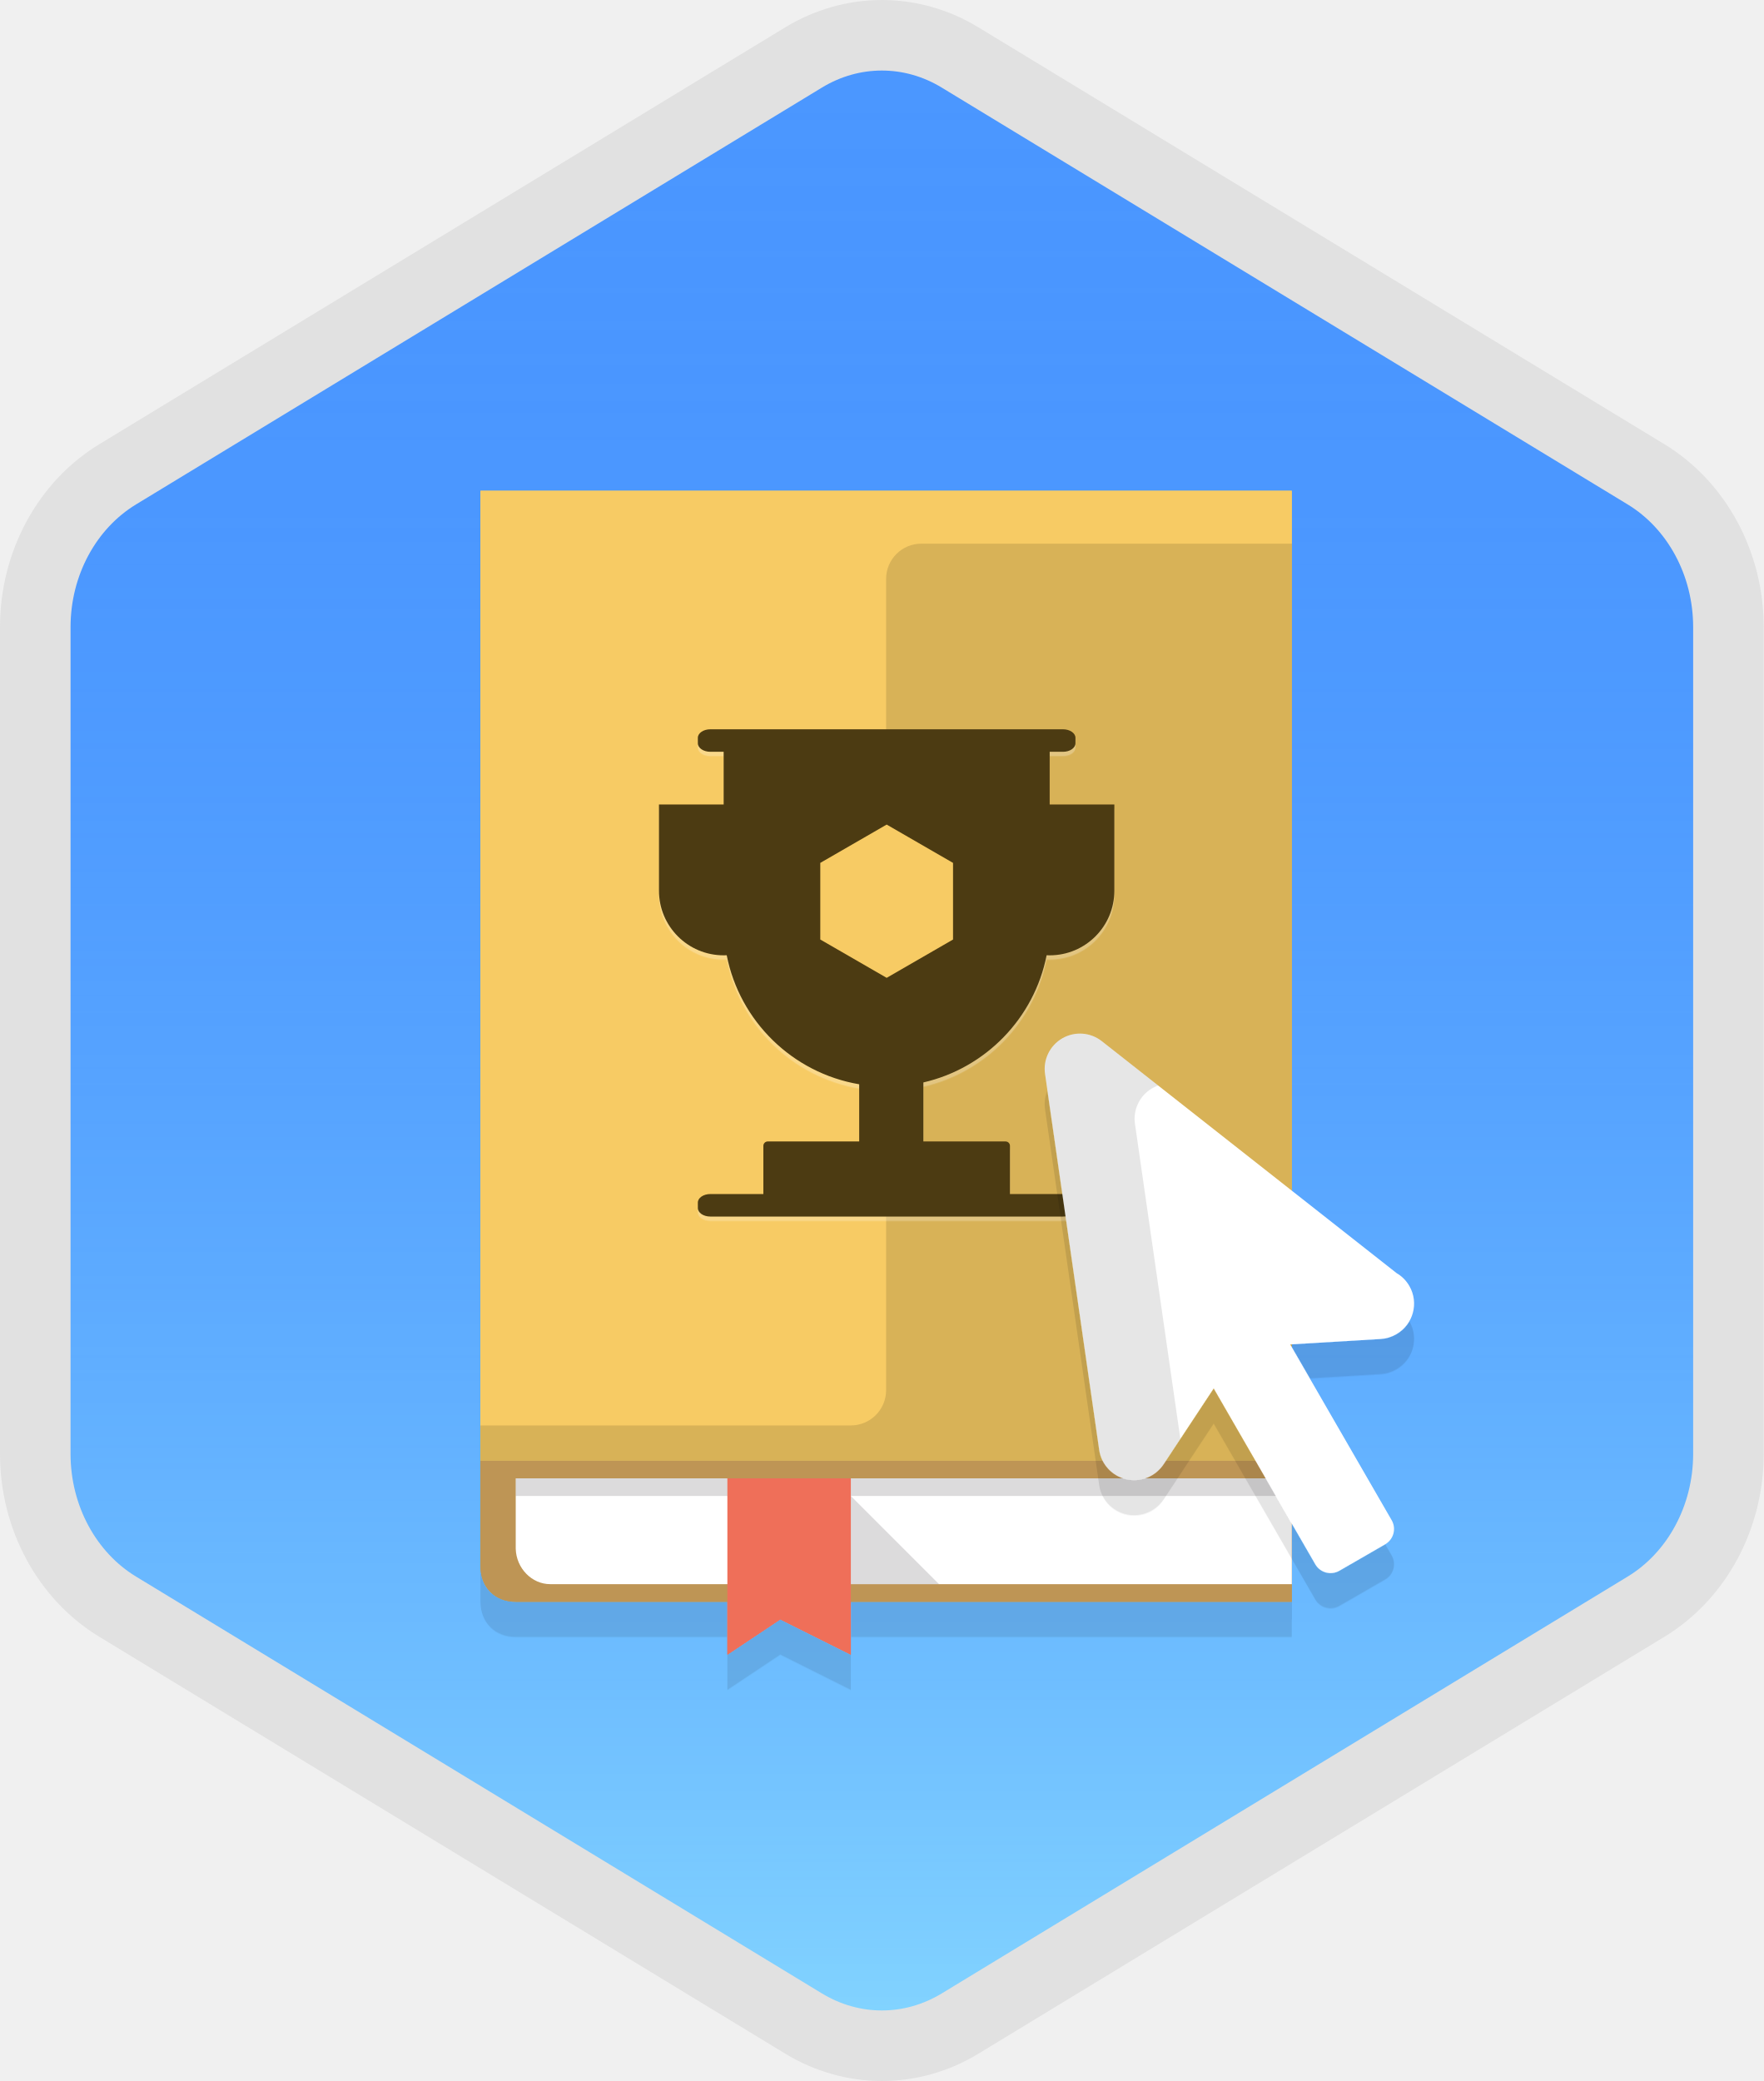
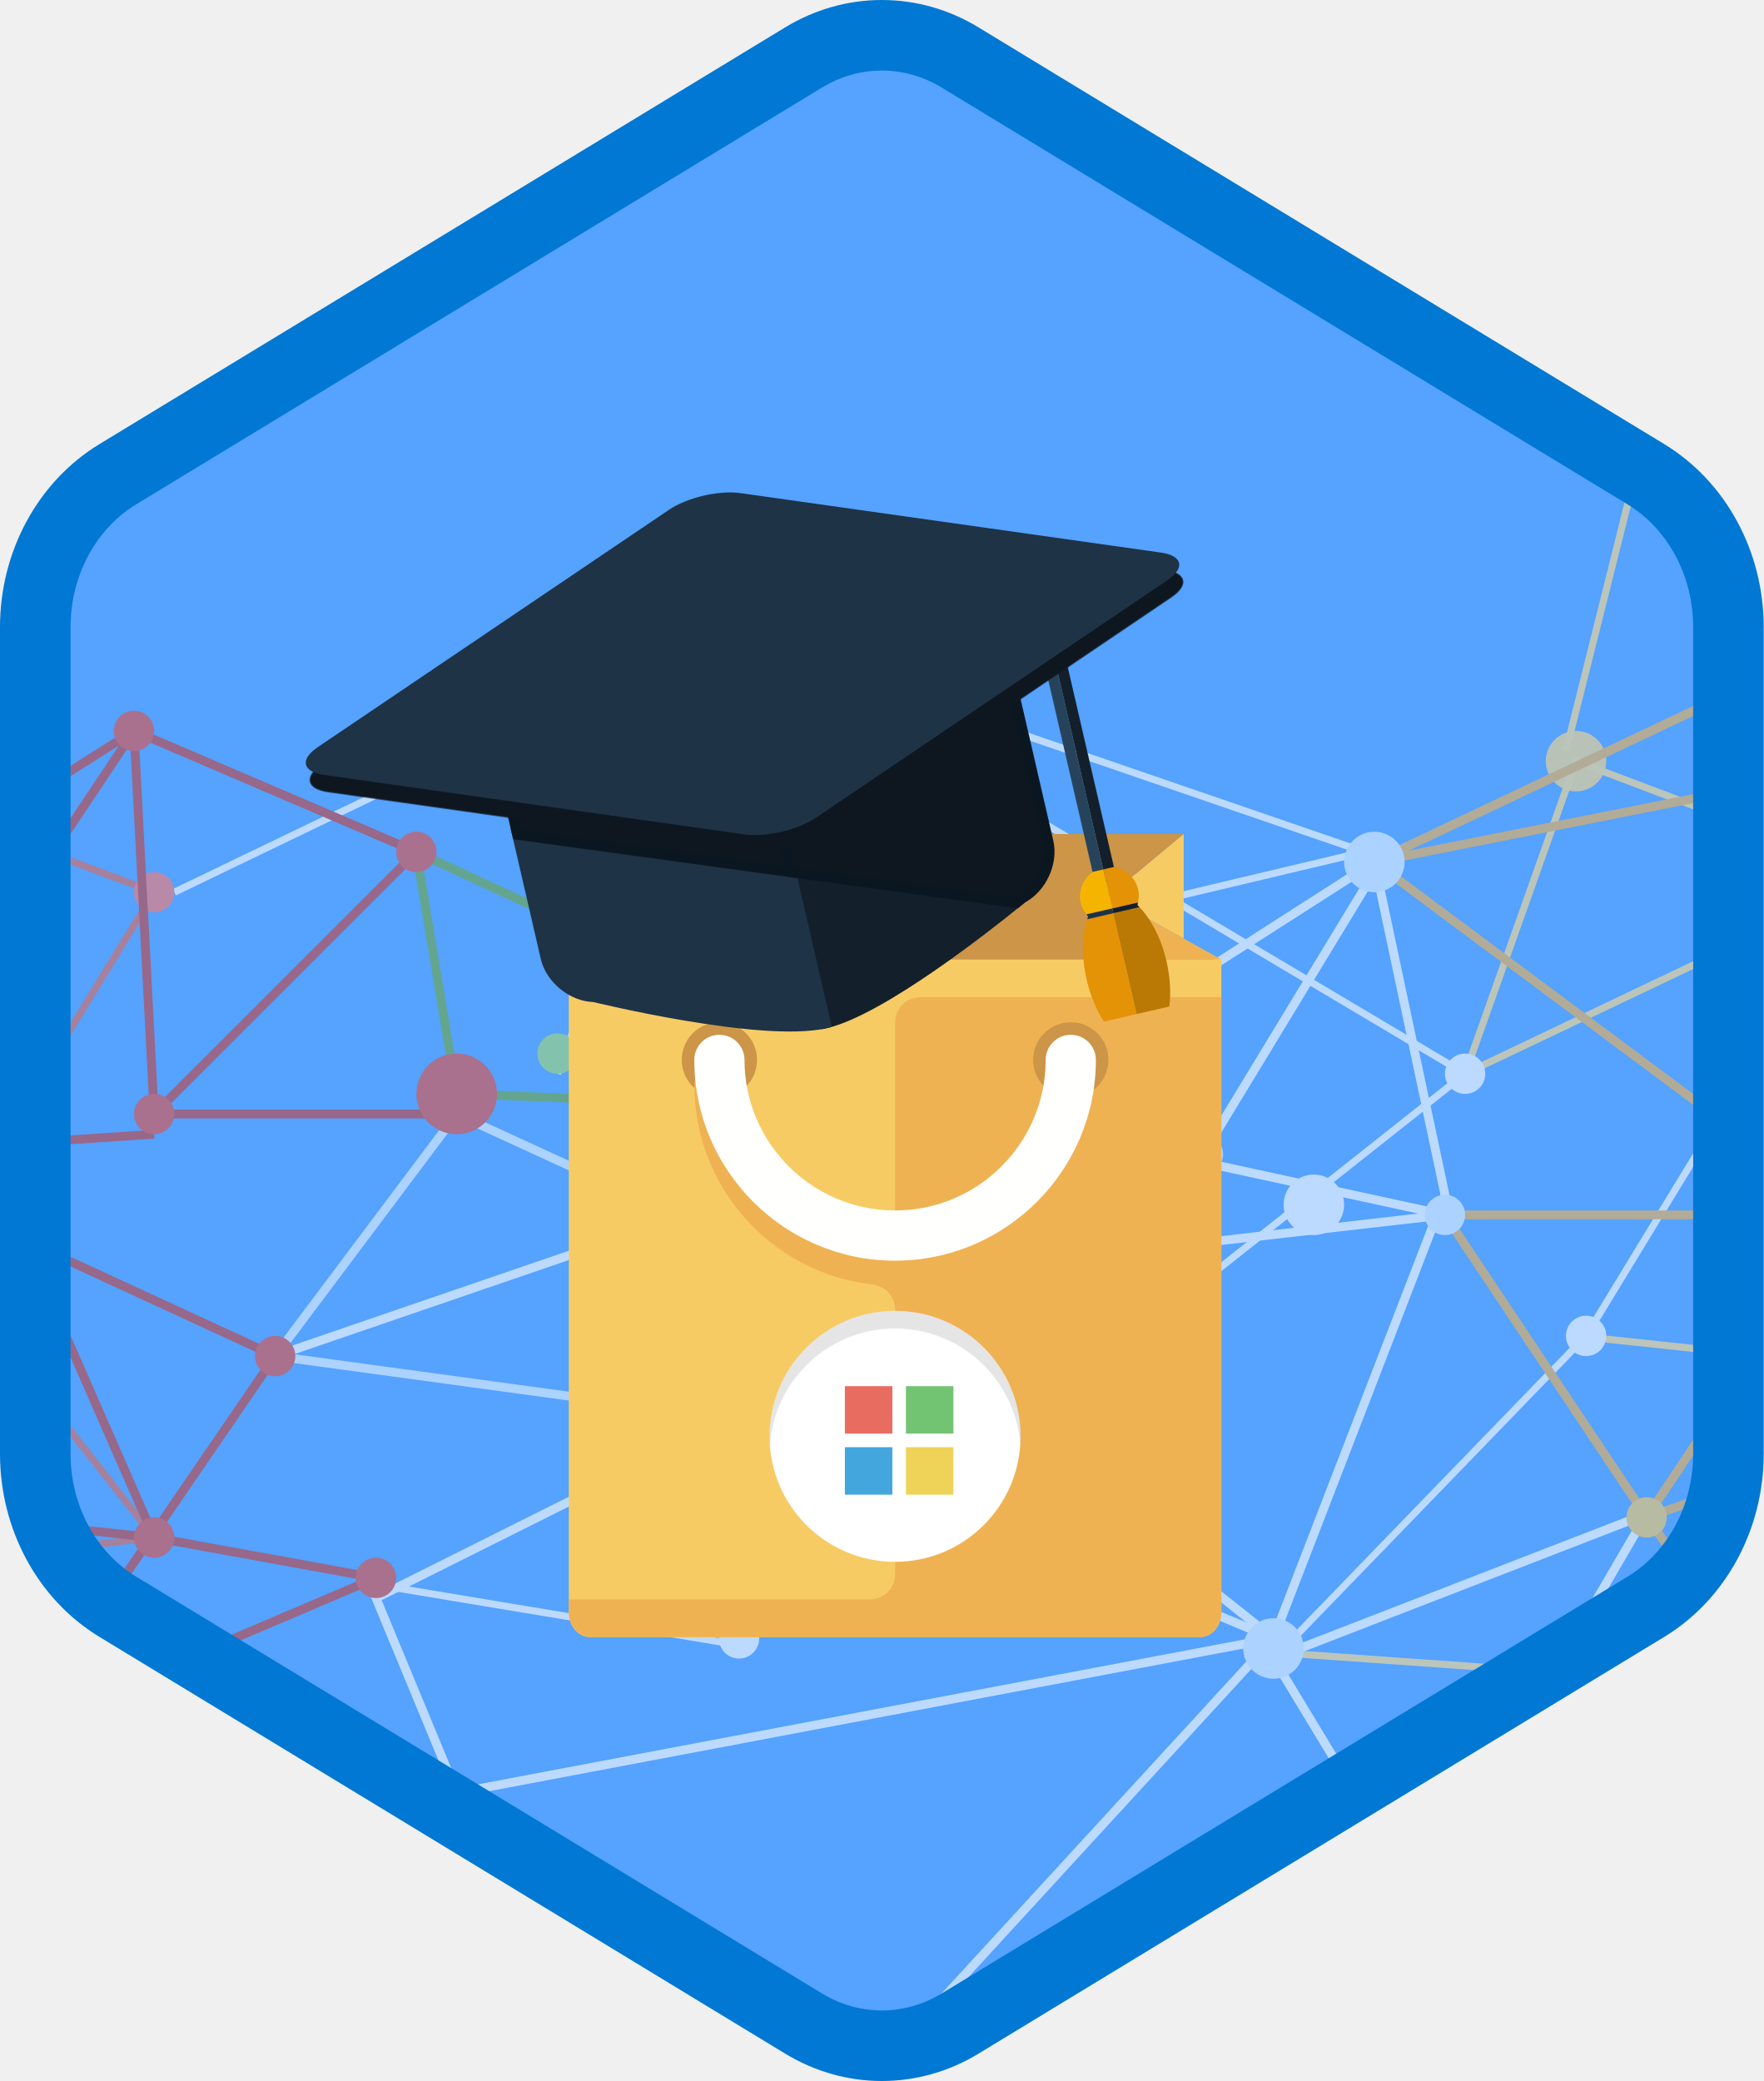
<svg xmlns="http://www.w3.org/2000/svg" xmlns:xlink="http://www.w3.org/1999/xlink" width="100px" height="118px" viewBox="0 0 100 118" version="1.1">
  <defs>
-     <linearGradient x1="50%" y1="100%" x2="50%" y2="3.061617e-15%" id="linearGradient-1">
-       <stop stop-color="#FFFFFF" stop-opacity="0.738" offset="0%" />
-       <stop stop-color="#000000" stop-opacity="0.151" offset="100%" />
-     </linearGradient>
-     <path d="M42.742,1.497 C44.374,0.499 46.187,0 48,0 C49.813,0 51.627,0.499 53.256,1.497 L90.591,24.332 C93.933,26.377 96,30.203 96,34.353 L96,79.647 C96,83.795 93.933,87.624 90.591,89.668 L53.256,112.505 C51.627,113.501 49.813,114 48,114 C46.187,114 44.374,113.501 42.742,112.505 L5.409,89.668 C2.066,87.624 0,83.795 0,79.647 L0,34.353 C0,30.203 2.066,26.377 5.409,24.332 L42.742,1.497 Z" id="path-2" />
-     <filter x="-8.3%" y="-5.9%" width="116.7%" height="111.8%" filterUnits="objectBoundingBox" id="filter-3">
-       <feOffset dx="0" dy="2" in="SourceAlpha" result="shadowOffsetOuter1" />
-       <feColorMatrix values="0 0 0 0 0   0 0 0 0 0   0 0 0 0 0  0 0 0 0.096 0" type="matrix" in="shadowOffsetOuter1" result="shadowMatrixOuter1" />
-       <feMerge>
-         <feMergeNode in="shadowMatrixOuter1" />
-         <feMergeNode in="SourceGraphic" />
-       </feMerge>
+     <path d="M42.742,1.497 C44.374,0.499 46.187,0 48,0 C49.813,0 51.627,0.499 53.256,1.497 L90.591,24.332 C93.933,26.377 96,30.203 96,34.353 L96,79.647 C96,83.795 93.933,87.624 90.591,89.668 L53.256,112.505 C51.627,113.501 49.813,114 48,114 C46.187,114 44.374,113.501 42.742,112.505 L5.409,89.668 C2.066,87.624 0,83.795 0,79.647 L0,34.353 C0,30.203 2.066,26.377 5.409,24.332 L42.742,1.497 Z" id="path-1" />
+     <circle id="path-3" cx="7.115" cy="7.115" r="7.115" />
+     <filter x="-3.5%" y="-3.5%" width="107.0%" height="107.0%" filterUnits="objectBoundingBox" id="filter-4">
+       <feOffset dx="0" dy="1" in="SourceAlpha" result="shadowOffsetInner1" />
+       <feComposite in="shadowOffsetInner1" in2="SourceAlpha" operator="arithmetic" k2="-1" k3="1" result="shadowInnerInner1" />
+       <feColorMatrix values="0 0 0 0 0   0 0 0 0 0   0 0 0 0 0  0 0 0 0.1 0" type="matrix" in="shadowInnerInner1" />
    </filter>
-     <path d="M3.789,1.332 L3.034,1.332 C2.643,1.332 2.326,1.116 2.326,0.849 L2.326,0.816 L2.326,0.539 C2.326,0.272 2.643,0.056 3.034,0.056 L22.511,0.056 L23.03,0.056 C23.42,0.056 23.736,0.272 23.736,0.539 L23.736,0.849 C23.736,1.116 23.42,1.332 23.03,1.332 L22.275,1.332 L22.275,4.319 L25.941,4.319 L25.941,9.208 C25.941,11.232 24.3,12.873 22.275,12.873 C22.217,12.873 22.158,12.872 22.101,12.869 C21.398,16.438 18.641,19.269 15.113,20.081 L15.113,23.428 L19.776,23.428 C19.911,23.428 20.022,23.538 20.022,23.675 L20.022,26.409 L22.511,26.409 L23.03,26.409 C23.42,26.409 23.736,26.626 23.736,26.893 L23.736,27.202 C23.736,27.47 23.42,27.686 23.03,27.686 L3.034,27.686 C2.643,27.686 2.326,27.47 2.326,27.202 L2.326,27.17 L2.326,26.893 C2.326,26.626 2.643,26.409 3.034,26.409 L6.041,26.409 L6.041,23.675 C6.041,23.538 6.152,23.428 6.288,23.428 L11.474,23.428 L11.474,20.185 C7.696,19.544 4.7,16.613 3.963,12.869 C3.905,12.872 3.847,12.873 3.789,12.873 C1.764,12.873 0.122,11.232 0.122,9.208 L0.122,4.319 L3.789,4.319 L3.789,1.332 Z" id="path-4" />
-     <filter x="-0.5%" y="-0.5%" width="101.0%" height="101.8%" filterUnits="objectBoundingBox" id="filter-5">
-       <feOffset dx="0" dy="0.25" in="SourceAlpha" result="shadowOffsetOuter1" />
-       <feColorMatrix values="0 0 0 0 1   0 0 0 0 1   0 0 0 0 1  0 0 0 0.249 0" type="matrix" in="shadowOffsetOuter1" />
-     </filter>
-     <filter x="-13.3%" y="-11.1%" width="126.7%" height="122.2%" filterUnits="objectBoundingBox" id="filter-6">
-       <feOffset dx="0" dy="2" in="SourceAlpha" result="shadowOffsetOuter1" />
-       <feColorMatrix values="0 0 0 0 0   0 0 0 0 0   0 0 0 0 0  0 0 0 0.103 0" type="matrix" in="shadowOffsetOuter1" result="shadowMatrixOuter1" />
-       <feMerge>
-         <feMergeNode in="shadowMatrixOuter1" />
-         <feMergeNode in="SourceGraphic" />
-       </feMerge>
-     </filter>
-     <path d="M24.748,24.446 L16.847,4.693 C16.544,3.934 15.807,3.436 14.99,3.436 C14.173,3.436 13.436,3.934 13.133,4.693 L5.133,24.693 C4.825,25.464 5.025,26.345 5.635,26.908 C6.248,27.471 7.141,27.595 7.884,27.225 L14.99,23.672 L22.095,27.225 C22.38,27.367 22.685,27.436 22.99,27.436 C22.997,27.435 23.004,27.435 23.009,27.436 C24.115,27.436 25.009,26.54 25.009,25.436 C25.009,25.076 24.915,24.738 24.748,24.446" id="path-7" />
-     <filter x="-12.5%" y="-10.4%" width="125.0%" height="120.8%" filterUnits="objectBoundingBox" id="filter-8">
-       <feOffset dx="3" dy="5" in="SourceAlpha" result="shadowOffsetInner1" />
-       <feComposite in="shadowOffsetInner1" in2="SourceAlpha" operator="arithmetic" k2="-1" k3="1" result="shadowInnerInner1" />
-       <feColorMatrix values="0 0 0 0 0   0 0 0 0 0   0 0 0 0 0  0 0 0 0.098 0" type="matrix" in="shadowInnerInner1" />
+     <path d="M50.011,9.352 L27.549,0.706 C26.402,0.26 24.531,0.26 23.382,0.706 L0.918,9.352 C-0.217,9.798 -0.217,10.51 0.918,10.955 L23.382,19.601 C24.531,20.046 26.402,20.046 27.549,19.601 L50.011,10.955 C51.157,10.51 51.157,9.798 50.011,9.352" id="path-5" />
+     <filter x="-1.0%" y="-2.6%" width="102.0%" height="110.2%" filterUnits="objectBoundingBox" id="filter-6">
+       <feOffset dx="0" dy="1" in="SourceAlpha" result="shadowOffsetOuter1" />
+       <feColorMatrix values="0 0 0 0 0.055   0 0 0 0 0.09   0 0 0 0 0.122  0 0 0 1 0" type="matrix" in="shadowOffsetOuter1" />
    </filter>
  </defs>
  <g id="Badges" stroke="none" stroke-width="1" fill="none" fill-rule="evenodd">
-     <g id="Special-Badges" transform="translate(-50, -1043)">
-       <g id="Special-Badges/generic-trophey" transform="translate(50, 1043)">
-         <g id="Group-5" transform="translate(2, 2)">
-           <g id="Trophy-1">
-             <use fill="#55A2FF" xlink:href="#path-2" />
-             <use fill-opacity="0.75" fill="url(#linearGradient-1)" style="mix-blend-mode: overlay;" xlink:href="#path-2" />
-           </g>
-           <g id="Book-1" filter="url(#filter-3)" transform="translate(24.24111, 24.82743)">
-             <g id="Book" transform="translate(0.167481, 0.387536)">
-               <path d="M0.833,55.612 L0.833,61.612 C0.84,62.807 1.671,63.615 2.833,63.612 L46.833,63.612 L46.833,55.612 L0.833,55.612 Z" id="Shape" fill="#BE9555" fill-rule="nonzero" />
-               <path d="M2.833,56.612 L2.833,60.612 C2.867,61.718 3.753,62.615 4.788,62.612 L46.833,62.612 L46.833,56.612 L2.833,56.612 Z" id="Shape" fill="#FFFFFF" fill-rule="nonzero" />
-               <polygon id="Shape" fill="#4F4D52" fill-rule="nonzero" opacity="0.2" points="2.833 56.612 2.833 57.612 46.833 57.612 46.833 56.612" />
-               <polygon id="Shape" fill="#4F4D52" fill-rule="nonzero" opacity="0.2" points="20.833 56.612 26.833 62.612 20.833 62.612" />
-               <polygon id="Shape" fill="#EF6F59" fill-rule="nonzero" points="21.833 66.612 17.833 64.612 14.833 66.612 14.833 56.612 21.833 56.612" />
-               <polygon id="Shape" fill="#F7CB64" fill-rule="nonzero" points="46.833 55.612 0.833 55.612 0.833 0.612 46.833 0.612" />
-               <path d="M23.833,51.612 C23.833,52.716 22.938,53.612 21.833,53.612 L0.833,53.612 L0.833,55.612 L46.833,55.612 L46.833,3.612 L25.833,3.612 C24.727,3.612 23.833,4.507 23.833,5.612 L23.833,51.612 Z" id="Fill-361" fill-opacity="0.127" fill="#000000" />
+     <g id="AI-Business-School-for-retail" transform="translate(-50, -50)">
+       <g id="AI-Business-School-for-retail/ai-business-school-for-retail" transform="translate(50, 50)">
+         <g id="Mask" transform="translate(2, 2)">
+           <mask id="mask-2" fill="white">
+             <use xlink:href="#path-1" />
+           </mask>
+           <use id="Trophy-1" fill="#55A2FF" xlink:href="#path-1" />
+           <g id="AI---network" opacity="0.604" mask="url(#mask-2)">
+             <g transform="translate(-39, 12)">
+               <g id="yellow-under" stroke="none" stroke-width="1" fill="none" fill-rule="evenodd" transform="translate(110.0637, 0)">
+                 <circle id="Oval" fill="#F9D788" cx="16.295" cy="29.16" r="1.715" />
+                 <circle id="Oval" fill="#F9D788" cx="20.297" cy="81.19" r="1.144" />
+                 <circle id="Oval" fill="#F9D788" cx="22.584" cy="1.144" r="1.144" />
+                 <polyline id="Path-184" stroke="#FFDC8B" stroke-width="0.4" points="14.58 86.907 20.297 81.19 2.25347004e-15 79.754" />
+                 <polyline id="Path-185" stroke="#FFDC8B" stroke-width="0.4" points="50.029 85.764 59.177 66.324 16.295 61.75" />
+                 <polyline id="Path-187" stroke="#FFDC8B" stroke-width="0.4" points="15.723 28.588 22.584 1.144 32.876 35.449 16.295 29.16 10.006 46.884 34.02 35.449" />
+                 <path d="M108.887,24.014 L22.584,1.144" id="Path-188" stroke="#FFDC8B" stroke-width="0.4" />
+                 <polyline id="Path-191" stroke="#FFDC8B" stroke-width="0.4" points="50.601 85.764 21.441 81.19 59.177 66.324" />
+               </g>
+               <g id="green-under" stroke="none" stroke-width="1" fill="none" fill-rule="evenodd" transform="translate(46.88426, 20.58333)">
+                 <polyline id="Path-181" stroke="#FFFFFF" stroke-width="0.4" points="0 16.009 30.875 1.144 73.185 26.301 45.741 48.028 37.164 37.736 45.741 28.588 21.727 24.586 67.468 13.722 30.875 1.144 21.727 26.301" />
+                 <polyline id="Path-182" stroke="#FFFFFF" stroke-width="0.4" points="12.579 55.461 32.019 58.696 45.741 48.028" />
+                 <polyline id="Path-183" stroke="#FFFFFF" stroke-width="0.4" points="62.894 58.891 80.046 41.167 96.056 14.866" />
+                 <circle id="Oval" fill="#A1D978" cx="21.727" cy="25.157" r="1.144" />
+                 <circle id="Oval" fill="#A1D978" cx="45.741" cy="48.028" r="1.144" />
+                 <circle id="Oval" fill="#FFFFFF" cx="64.609" cy="33.734" r="1.715" />
+                 <circle id="Oval" fill="#FFFFFF" cx="73.185" cy="26.301" r="1.144" />
+                 <circle id="Oval" fill="#FFFFFF" cx="80.046" cy="41.167" r="1.144" />
+                 <circle id="Oval" fill="#FFFFFF" cx="32.019" cy="58.319" r="1.144" />
+                 <circle id="Oval" fill="#FFFFFF" cx="30.875" cy="1.144" r="1.144" />
+               </g>
+               <g id="red-under-" stroke="none" stroke-width="1" fill="none" fill-rule="evenodd" transform="translate(0, 18.2963)">
+                 <polyline id="Path-177" stroke="#D96B5F" stroke-width="0.4" points="0 53.551 16.581 57.748 2.287 34.306 33.203 38.722 33.162 38.88 45.741 18.296 0 1.123" />
+                 <polyline id="Path-180" stroke="#D96B5F" stroke-width="0.4" points="16.581 57.176 33.162 38.88 45.741 54.889 16.581 58.319" />
+                 <circle id="Oval" fill="#F97B6E" cx="45.741" cy="18.296" r="1.144" />
+               </g>
+               <polyline id="Path-151" stroke="#C2423D" stroke-width="0.5" fill="none" points="24.014 70.898 37.736 56.032 28.588 51.458 22.87 41.167 44.597 27.444 45.741 49.171" />
+               <polygon id="Path-152" stroke="#C2423D" stroke-width="0.5" fill="none" points="37.736 84.62 52.602 62.894 37.736 56.032 24.014 70.898" />
+               <polyline id="Path-153" stroke="#C2423D" stroke-width="0.5" fill="none" points="29.731 87.661 58.319 75.472 45.741 73.185 24.014 70.898 38.308 56.032" />
+               <path d="M37.736,54.889 L45.741,73.185" id="Path-154" stroke="#C2423D" stroke-width="0.5" fill="none" />
+               <path d="M28.588,51.458 L44.597,27.444" id="Path-155" stroke="#C2423D" stroke-width="0.5" fill="none" />
+               <path d="M45.741,50.315 L28.588,51.458" id="Path-156" stroke="#C2423D" stroke-width="0.5" fill="none" />
+               <path d="M60.606,34.306 L44.597,27.444" id="Path-158" stroke="#C2423D" stroke-width="0.5" fill="none" />
+               <polyline id="Path-159" stroke="#C2423D" stroke-width="0.5" fill="none" points="60.606 34.306 45.741 49.171 62.894 49.171" />
+               <polygon id="Path-160" stroke="#6EA846" stroke-width="0.5" fill="none" points="92.625 49.171 60.606 34.306 62.894 48.028" />
+               <polygon id="Path-161" stroke="#E5F1FF" stroke-width="0.5" fill="none" points="52.602 62.894 62.894 49.171 84.049 58.891 77.759 66.324" />
+               <polyline id="Path-162" stroke="#FFFFFE" stroke-width="0.5" fill="none" points="52.602 62.894 92.625 49.171 114.924 34.877 118.926 53.745 109.206 78.903 84.049 58.891 77.759 66.324" />
+               <polygon id="Path-163" stroke="#FFFFFE" stroke-width="0.5" fill="none" points="88 102 109.206 78.903 62.894 87.661 58.319 76.616 78.903 66.324 109.206 78.903" />
+               <polygon id="Path-164" stroke="#FFFFFE" stroke-width="0.5" fill="none" points="118.926 54.889 84.049 58.891 92.625 49.171" />
+               <path d="M114.924,35.449 L105.204,51.458" id="Path-165" stroke="#FFFFFE" stroke-width="0.5" fill="none" />
+               <polyline id="Path-166" stroke="#EFB252" stroke-width="0.5" fill="none" points="147.514 19.44 114.924 34.877 141.796 54.889 160.664 26.301" />
+               <polygon id="Path-167" stroke="#EFB252" stroke-width="0.5" fill="none" points="147.514 19.44 160.95 25.729 114.924 34.877 143.83 21.185" />
+               <polygon id="Path-168" stroke="#EFB252" stroke-width="0.5" fill="none" points="118.926 54.889 141.796 54.889 130.361 72.042" />
+               <polyline id="Path-169" stroke="#FFFFFE" stroke-width="0.5" fill="none" points="126.931 99.492 116.639 92.323 109.206 80.046 130.361 71.847 120.212 89.253 140.653 87.661" />
+               <polyline id="Path-170" stroke="#EFB252" stroke-width="0.5" fill="none" points="189.824 51.458 130.361 72.042 141.796 87.661" />
+               <circle id="Oval" stroke="none" fill="#DF5142" fill-rule="evenodd" cx="37.736" cy="56.032" r="1.144" />
+               <circle id="Oval" stroke="none" fill="#DF5142" fill-rule="evenodd" cx="45.741" cy="49.171" r="1.144" />
+               <circle id="Oval" stroke="none" fill="#DF5142" fill-rule="evenodd" cx="44.597" cy="27.444" r="1.144" />
+               <circle id="Oval" stroke="none" fill="#DF5142" fill-rule="evenodd" cx="45.741" cy="73.185" r="1.144" />
+               <circle id="Oval" stroke="none" fill="#DF5142" fill-rule="evenodd" cx="52.602" cy="62.894" r="1.144" />
+               <circle id="Oval" stroke="none" fill="#DF5142" fill-rule="evenodd" cx="60.606" cy="34.306" r="1.144" />
+               <circle id="Oval" stroke="none" fill="#DF5142" fill-rule="evenodd" cx="62.894" cy="48.028" r="2.287" />
+               <circle id="Oval" stroke="none" fill="#87BF5F" fill-rule="evenodd" cx="77.759" cy="66.324" r="1.144" />
+               <circle id="Oval" stroke="none" fill="#DF5142" fill-rule="evenodd" cx="37.736" cy="84.62" r="1.144" />
+               <circle id="Oval" stroke="none" fill="#DF5142" fill-rule="evenodd" cx="58.319" cy="75.472" r="1.144" />
+               <circle id="Oval" stroke="none" fill="#87BF5F" fill-rule="evenodd" cx="84.049" cy="58.891" r="1.715" />
+               <circle id="Oval" stroke="none" fill="#87BF5F" fill-rule="evenodd" cx="92.625" cy="49.171" r="1.144" />
+               <circle id="Oval" stroke="none" fill="#E5F1FF" fill-rule="evenodd" cx="105.204" cy="51.458" r="1.144" />
+               <circle id="Oval" stroke="none" fill="#E5F1FF" fill-rule="evenodd" cx="118.926" cy="54.889" r="1.144" />
+               <circle id="Oval" stroke="none" fill="#E5F1FF" fill-rule="evenodd" cx="109.206" cy="79.475" r="1.715" />
+               <circle id="Oval" stroke="none" fill="#F7CB64" fill-rule="evenodd" cx="130.361" cy="72.042" r="1.144" />
+               <circle id="Oval" stroke="none" fill="#E5F1FF" fill-rule="evenodd" cx="114.924" cy="34.877" r="1.715" />
            </g>
          </g>
-           <g id="Book" transform="translate(24.40859, 25.21497)">
-             <path d="M0.833,55.612 L0.833,61.612 C0.84,62.807 1.671,63.615 2.833,63.612 L46.833,63.612 L46.833,55.612 L0.833,55.612 Z" id="Shape" fill="#BE9555" fill-rule="nonzero" />
-             <path d="M2.833,56.612 L2.833,60.612 C2.867,61.718 3.753,62.615 4.788,62.612 L46.833,62.612 L46.833,56.612 L2.833,56.612 Z" id="Shape" fill="#FFFFFF" fill-rule="nonzero" />
-             <polygon id="Shape" fill="#4F4D52" fill-rule="nonzero" opacity="0.2" points="2.833 56.612 2.833 57.612 46.833 57.612 46.833 56.612" />
-             <polygon id="Shape" fill="#4F4D52" fill-rule="nonzero" opacity="0.2" points="20.833 56.612 26.833 62.612 20.833 62.612" />
-             <polygon id="Shape" fill="#EF6F59" fill-rule="nonzero" points="21.833 66.612 17.833 64.612 14.833 66.612 14.833 56.612 21.833 56.612" />
-             <polygon id="Shape" fill="#F7CB64" fill-rule="nonzero" points="46.833 55.612 0.833 55.612 0.833 0.612 46.833 0.612" />
-             <path d="M23.833,51.612 C23.833,52.716 22.938,53.612 21.833,53.612 L0.833,53.612 L0.833,55.612 L46.833,55.612 L46.833,3.612 L25.833,3.612 C24.727,3.612 23.833,4.507 23.833,5.612 L23.833,51.612 Z" id="Fill-361" fill-opacity="0.127" fill="#000000" />
+           <g id="Group-2" mask="url(#mask-2)">
+             <g transform="translate(30.25027, 45.29147)">
+               <g id="Bag">
+                 <polyline id="Fill-763" fill="#F7CB64" points="6.404 3.558 2.135 0 2.135 5.927 6.404 3.558" />
+                 <polyline id="Fill-764" fill="#EFB252" points="6.404 7.115 0 7.115 6.404 3.558 6.404 7.115" />
+                 <polyline id="Fill-765" fill="#CC9547" points="30.596 0 2.135 0 6.404 3.558 6.404 7.115 30.596 7.115 30.596 3.558 34.865 0 30.596 0" />
+                 <polyline id="Fill-766" fill="#F7CB64" points="30.596 3.558 34.865 0 34.865 5.927 30.596 3.558" />
+                 <polyline id="Fill-767" fill="#EFB252" points="30.596 7.115 37 7.115 30.596 3.558 30.596 7.115" />
+                 <path d="M0,7.115 L0,44.13 C0,44.827 0.453,45.538 1.236,45.538 L35.764,45.538 C36.547,45.538 37,44.827 37,44.13 L37,7.115 L0,7.115" id="Fill-768" fill="#F7CB64" />
+                 <path d="M10.673,12.808 C10.673,13.989 9.717,14.942 8.538,14.942 C7.359,14.942 6.404,13.989 6.404,12.808 C6.404,11.627 7.359,10.673 8.538,10.673 C9.717,10.673 10.673,11.627 10.673,12.808" id="Fill-769" fill="#CC9547" />
+                 <path d="M18.5,10.673 L18.5,24.192 C12.579,24.192 7.705,19.646 7.169,13.868 C7.137,13.982 7.115,14.103 7.115,14.231 C7.115,20.065 11.533,24.897 17.201,25.544 C17.934,25.622 18.5,26.22 18.5,26.96 L18.5,41.981 C18.5,42.763 17.863,43.404 17.077,43.404 L0,43.404 L0,44.13 C0,44.827 0.453,45.538 1.236,45.538 L35.764,45.538 C36.547,45.538 37,44.827 37,44.13 L37,9.25 L19.923,9.25 C19.137,9.25 18.5,9.89 18.5,10.673" id="Fill-770" fill="#EFB252" />
+                 <path d="M30.596,12.808 C30.596,13.989 29.641,14.942 28.462,14.942 C27.283,14.942 26.327,13.989 26.327,12.808 C26.327,11.627 27.283,10.673 28.462,10.673 C29.641,10.673 30.596,11.627 30.596,12.808" id="Fill-771" fill="#CC9547" />
+                 <path d="M18.5,24.192 C12.223,24.192 7.115,19.083 7.115,12.808 C7.115,12.025 7.753,11.385 8.538,11.385 C9.324,11.385 9.962,12.025 9.962,12.808 C9.962,17.518 13.792,21.346 18.5,21.346 C23.208,21.346 27.038,17.518 27.038,12.808 C27.038,12.025 27.675,11.385 28.462,11.385 C29.247,11.385 29.885,12.025 29.885,12.808 C29.885,19.083 24.777,24.192 18.5,24.192" id="Fill-772" fill="#FFFFFE" />
+               </g>
+               <g id="Microsoft" transform="translate(11.38462, 27.03846)">
+                 <g id="Oval" fill-rule="nonzero">
+                   <use fill="#FFFFFF" xlink:href="#path-3" />
+                   <use fill="black" fill-opacity="1" filter="url(#filter-4)" xlink:href="#path-3" />
+                 </g>
+                 <g id="microsoft" transform="translate(4.269231, 4.269231)" fill-rule="nonzero">
+                   <rect id="Rectangle-path" fill="#E86C60" x="0" y="0" width="2.692" height="2.692" />
+                   <polygon id="Rectangle-path" fill="#72C472" points="3.462 0 6.154 0 6.154 2.692 3.462 2.692" />
+                   <polygon id="Rectangle-path" fill="#43A6DD" points="0 3.462 2.692 3.462 2.692 6.154 0 6.154" />
+                   <polygon id="Rectangle-path" fill="#EFD358" points="3.462 3.462 6.154 3.462 6.154 6.154 3.462 6.154" />
+                 </g>
+               </g>
+             </g>
          </g>
-           <g id="Trophey" transform="translate(35.24111, 39.29712)">
-             <g id="Combined-Shape">
-               <use fill="black" fill-opacity="1" filter="url(#filter-5)" xlink:href="#path-4" />
-               <use fill="#4C3B12" fill-rule="evenodd" xlink:href="#path-4" />
-             </g>
-             <polygon id="Fill-325" fill="#F7CB64" points="13.032 5.459 9.268 7.632 9.268 11.977 13.032 14.15 16.795 11.977 16.795 7.632" />
-           </g>
-           <g id="Group-8" filter="url(#filter-6)" transform="translate(49.24111, 51.82743)">
-             <rect id="Rectangle" fill="#FFFFFF" transform="translate(20, 24.09644) rotate(-30) translate(-20, -24.09644) " x="17.5" y="12.096" width="5" height="24" rx="1" />
-             <g id="Fill-188" transform="translate(15, 15.43619) rotate(-30) translate(-15, -15.43619) ">
-               <use fill="#FFFFFF" fill-rule="evenodd" xlink:href="#path-7" />
-               <use fill="black" fill-opacity="1" filter="url(#filter-8)" xlink:href="#path-7" />
+           <g id="Graduate" mask="url(#mask-2)">
+             <g transform="translate(41.75028, 42.64563) rotate(-13) translate(-41.75028, -42.64563) translate(16.25027, 25.29147)">
+               <path d="M25.47,22.268 L25.47,31.064 C25.47,31.064 25.47,31.064 25.476,31.064 C28.72,31.064 35.808,27.697 37.534,26.853 L25.47,22.268" id="Fill-84" stroke="#13202B" stroke-width="0.6" fill="#13202B" fill-rule="evenodd" />
+               <path d="M10.858,23.889 C10.858,25.113 11.827,26.36 13.02,26.661 C13.02,26.661 21.755,31.062 25.464,31.062 C25.465,31.062 25.469,31.062 25.469,31.062 L25.469,22.268 L10.858,16.716 L10.858,23.889" id="Fill-81" stroke="#1E3346" stroke-width="0.6" fill="#1E3346" fill-rule="evenodd" />
+               <path d="M25.469,21.868 L25.469,19.935 C24.714,19.935 23.957,19.824 23.382,19.601 L10.858,14.783 L10.858,16.716 L25.469,22.268 L25.469,21.868" id="Fill-82" stroke="#0B1720" stroke-width="0.6" fill="#0E171F" fill-rule="evenodd" />
+               <path d="M37.919,26.663 C39.113,26.358 40.082,25.112 40.082,23.886 L40.082,14.78 L27.554,19.598 C26.983,19.824 26.226,19.936 25.47,19.936 L25.47,22.268 L37.534,26.853 C37.781,26.732 37.919,26.663 37.919,26.663" id="Fill-83" stroke="#0B1720" stroke-width="0.6" fill="#0E171F" fill-rule="evenodd" />
+               <path d="M26.941,9.951 C26.941,10.484 26.225,10.918 25.343,10.918 C24.459,10.918 23.745,10.484 23.745,9.951 C23.745,9.416 24.459,8.984 25.343,8.984 C26.225,8.984 26.941,9.416 26.941,9.951" id="Fill-85" stroke="none" fill="#0E171F" fill-rule="evenodd" />
+               <path d="M42.773,13.524 L43.394,13.02 L25.569,9.31 C25.229,9.238 24.903,9.455 24.835,9.79 L42.773,13.495 L42.773,13.524" id="Fill-86" stroke="none" fill="#27435C" fill-rule="evenodd" />
+               <path d="M42.773,13.524 L42.773,26.819 C43.115,26.819 43.394,26.541 43.394,26.199 L43.394,13.02 L42.773,13.524" id="Fill-87" stroke="none" fill="#13202B" fill-rule="evenodd" />
+               <path d="M42.152,14.029 L42.152,26.199 C42.152,26.541 42.429,26.819 42.773,26.819 L42.773,13.524 L42.152,14.029" id="Fill-88" stroke="none" fill="#27435C" fill-rule="evenodd" />
+               <path d="M42.773,13.495 L24.835,9.79 C24.763,10.126 24.978,10.453 25.316,10.523 L42.152,14.029 L42.773,13.524 L42.773,13.495" id="Fill-89" stroke="none" fill="#0E171F" fill-rule="evenodd" />
+               <path d="M41.253,28.667 C40.765,29.48 40.449,30.66 40.449,31.995 C40.449,32.943 40.606,33.814 40.87,34.535 L42.773,34.535 L42.773,28.667 L41.253,28.667" id="Fill-90" stroke="none" fill="#E49306" fill-rule="evenodd" />
+               <path d="M45.097,31.995 C45.097,30.66 44.781,29.481 44.293,28.667 L42.773,28.667 L42.773,34.535 L44.678,34.535 C44.941,33.814 45.097,32.943 45.097,31.995" id="Fill-91" stroke="none" fill="#BA7805" fill-rule="evenodd" />
+               <path d="M42.773,28.389 L44.27,28.389 C44.375,28.173 44.448,27.938 44.448,27.682 C44.448,26.962 43.993,26.355 43.355,26.118 L42.773,26.118 L42.773,28.389" id="Fill-92" stroke="none" fill="#E49306" fill-rule="evenodd" />
+               <path d="M42.773,26.118 L42.191,26.118 C41.553,26.355 41.099,26.962 41.099,27.682 C41.099,27.938 41.171,28.173 41.275,28.389 L42.773,28.389 L42.773,26.118" id="Fill-93" stroke="none" fill="#F5B400" fill-rule="evenodd" />
+               <path d="M42.773,28.667 L44.293,28.667 C44.266,28.621 44.239,28.572 44.21,28.528 C44.236,28.484 44.249,28.435 44.27,28.389 L42.773,28.389 L42.773,28.667" id="Fill-94" stroke="none" fill="#13202B" fill-rule="evenodd" />
+               <path d="M42.773,28.389 L41.275,28.389 C41.298,28.435 41.31,28.484 41.335,28.528 C41.307,28.572 41.282,28.621 41.253,28.667 L42.773,28.667 L42.773,28.389" id="Fill-95" stroke="none" fill="#1E3346" fill-rule="evenodd" />
+               <g id="Fill-80" stroke="none" fill="none">
+                 <use fill="black" fill-opacity="1" filter="url(#filter-6)" xlink:href="#path-5" />
+                 <use fill="#1E3346" fill-rule="evenodd" xlink:href="#path-5" />
+               </g>
            </g>
          </g>
        </g>
-         <path d="M45.562,3.258 L6.673,26.894 C3.797,28.643 2,31.951 2,35.558 L2,82.442 C2,86.049 3.798,89.359 6.673,91.106 L45.561,114.742 C46.929,115.572 48.455,116 50,116 C51.546,116 53.072,115.572 54.436,114.743 L93.327,91.106 C96.202,89.358 98,86.048 98,82.442 L98,35.558 C98,31.952 96.203,28.644 93.327,26.894 L54.435,3.258 C53.072,2.428 51.546,2 50,2 C48.454,2 46.929,2.428 45.562,3.258 Z M45.562,3.258 C45.562,3.258 45.562,3.258 45.562,3.258 L45.562,3.258 L45.562,3.258 Z" id="Azure-Hex-Border" stroke="#E1E1E1" stroke-width="4" />
+         <g id="Azure-Hex-Border" stroke="#0078D4" stroke-width="4">
+           <path d="M45.562,3.258 L6.673,26.894 C3.797,28.643 2,31.951 2,35.558 L2,82.442 C2,86.049 3.798,89.359 6.673,91.106 L45.561,114.742 C46.929,115.572 48.455,116 50,116 C51.546,116 53.072,115.572 54.436,114.743 L93.327,91.106 C96.202,89.358 98,86.048 98,82.442 L98,35.558 C98,31.952 96.203,28.644 93.327,26.894 L54.435,3.258 C53.072,2.428 51.546,2 50,2 C48.454,2 46.929,2.428 45.562,3.258 Z M45.562,3.258 C45.562,3.258 45.562,3.258 45.562,3.258 L45.562,3.258 L45.562,3.258 Z" />
+         </g>
      </g>
    </g>
  </g>
</svg>
